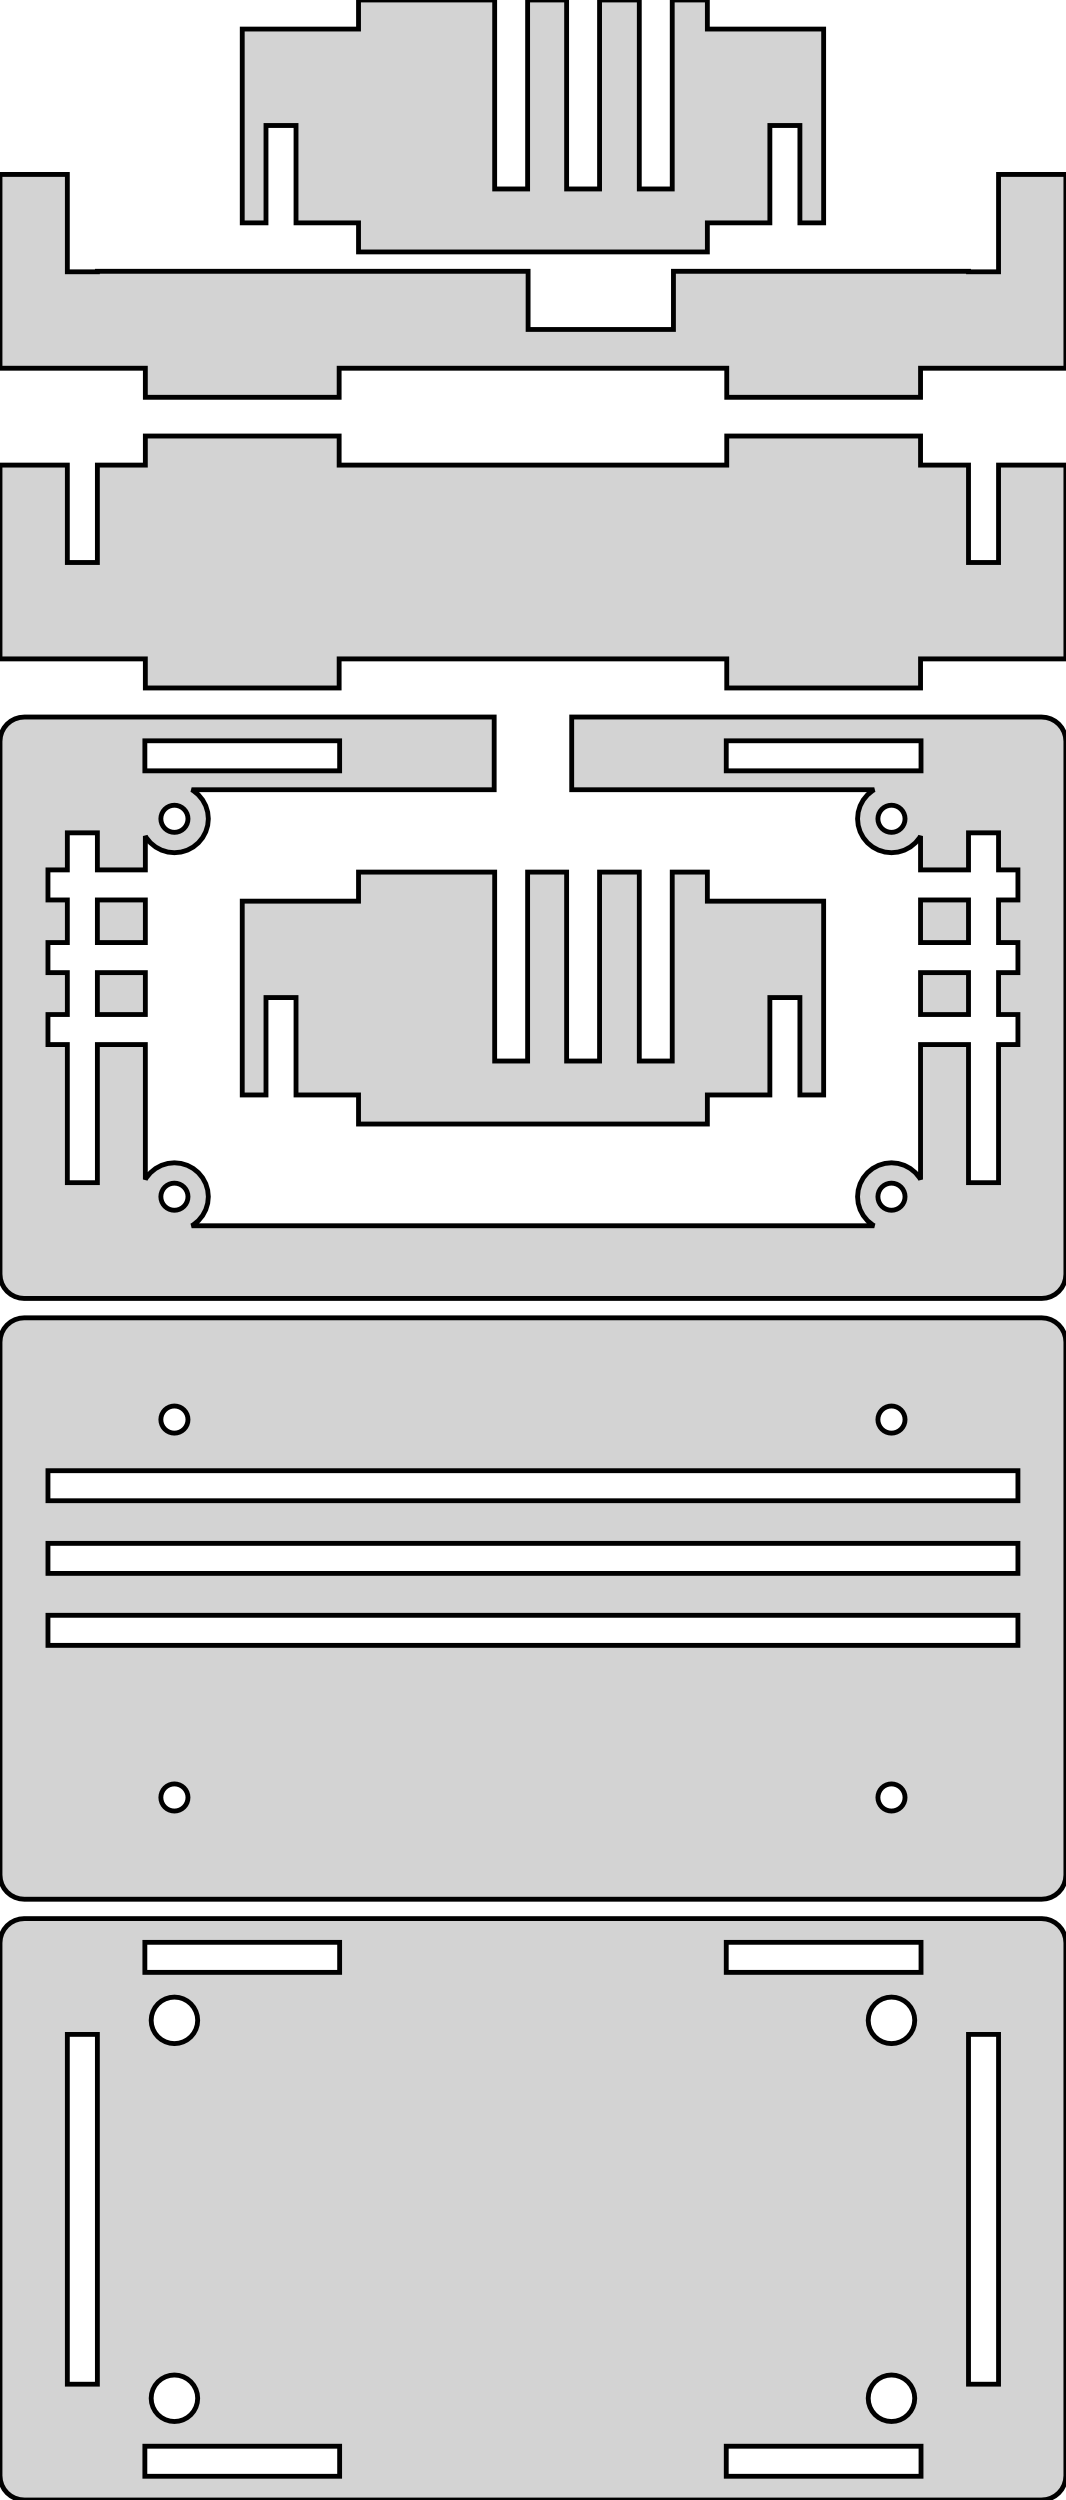
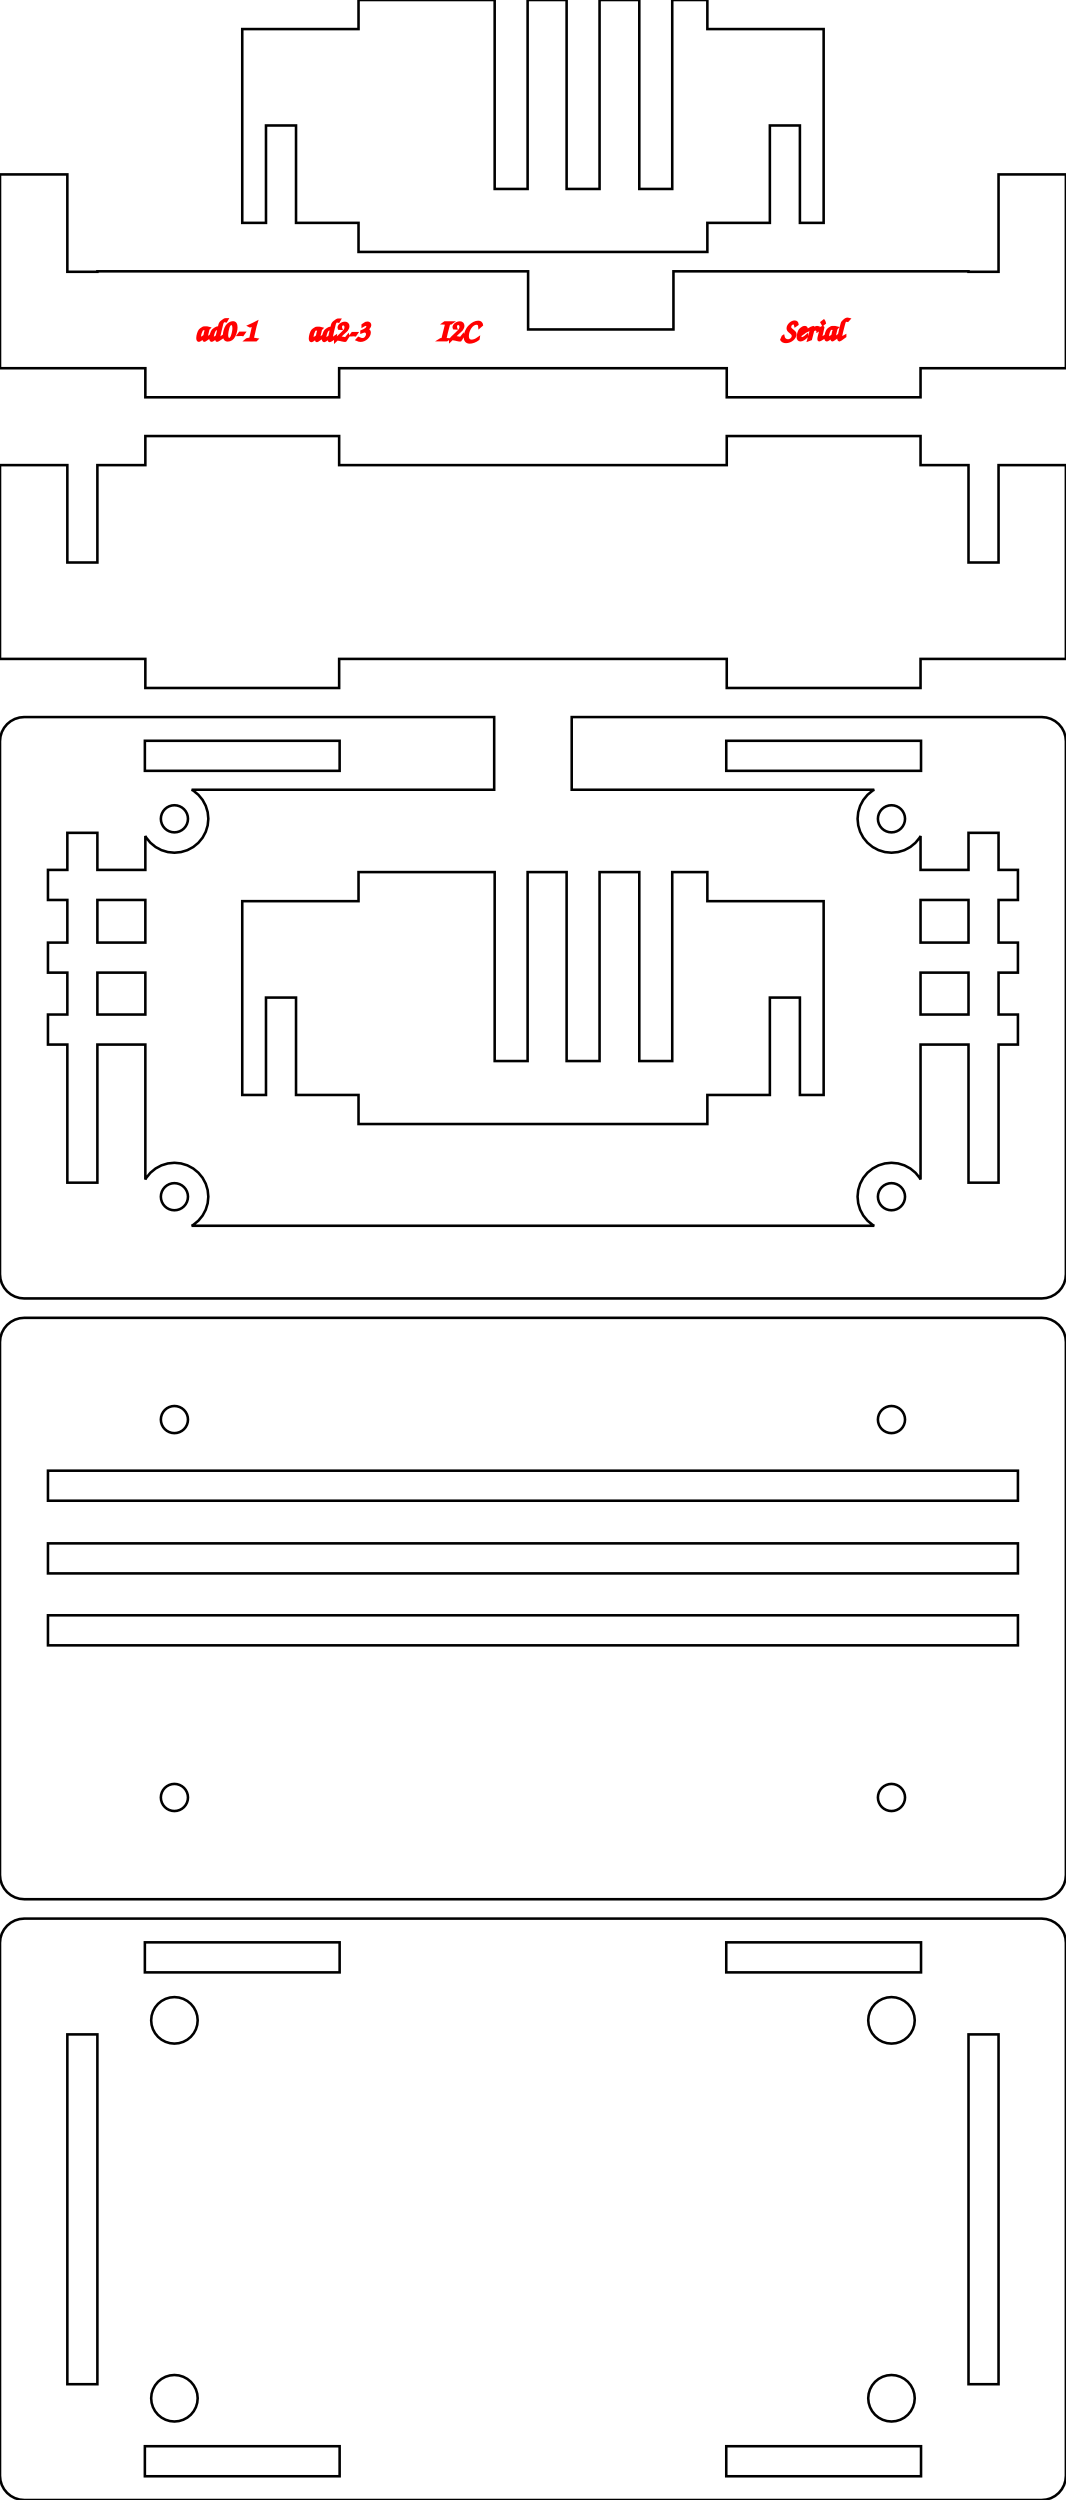
- <svg xmlns="http://www.w3.org/2000/svg" width="110mm" height="258mm" viewBox="-55 -278 110 258" version="1.1">
-   <path d=" M 18,-255 L 24.45,-255 L 24.45,-265.05 L 27.55,-265.05 L 27.55,-255 L 30,-255  L 30,-275 L 18,-275 L 18,-278 L 14.375,-278 L 14.375,-258.5 L 10.975,-258.5  L 10.975,-278 L 6.875,-278 L 6.875,-258.5 L 3.475,-258.5 L 3.475,-278 L -0.55,-278  L -0.55,-258.5 L -3.95,-258.5 L -3.95,-278 L -18,-278 L -18,-275 L -30,-275  L -30,-255 L -27.55,-255 L -27.55,-265.05 L -24.45,-265.05 L -24.45,-255 L -18,-255  L -18,-252 L 18,-252 z M -20,-240 L 20,-240 L 20,-237 L 40,-237 L 40,-240 L 55,-240  L 55,-260 L 48.05,-260 L 48.05,-249.95 L 44.95,-249.95 L 44.95,-250 L 14.5,-250  L 14.5,-244 L -0.5,-244 L -0.5,-250 L -44.95,-250 L -44.95,-249.95 L -48.05,-249.95  L -48.05,-260 L -55,-260 L -55,-240 L -40,-240 L -40,-237 L -20,-237  z M -20,-210 L 20,-210 L 20,-207 L 40,-207 L 40,-210 L 55,-210  L 55,-230 L 48.05,-230 L 48.05,-219.95 L 44.95,-219.95 L 44.95,-230 L 40,-230  L 40,-233 L 20,-233 L 20,-230 L -20,-230 L -20,-233 L -40,-233  L -40,-230 L -44.95,-230 L -44.95,-219.95 L -48.05,-219.95 L -48.05,-230 L -55,-230  L -55,-210 L -40,-210 L -40,-207 L -20,-207 z M 52.988,-144.048 L 53.457,-144.19 L 53.889,-144.421 L 54.268,-144.732 L 54.579,-145.111 L 54.81,-145.543  L 54.952,-146.012 L 55,-146.5 L 55,-201.5 L 54.952,-201.988 L 54.81,-202.457 L 54.579,-202.889  L 54.268,-203.268 L 53.889,-203.579 L 53.457,-203.81 L 52.988,-203.952 L 52.5,-204 L 4,-204  L 4,-196.5 L 35.224,-196.5 L 35.056,-196.41 L 34.525,-195.975 L 34.09,-195.444 L 33.766,-194.839  L 33.567,-194.183 L 33.5,-193.5 L 33.567,-192.817 L 33.766,-192.161 L 34.09,-191.555 L 34.525,-191.025  L 35.056,-190.59 L 35.661,-190.266 L 36.317,-190.067 L 37,-190 L 37.683,-190.067 L 38.339,-190.266  L 38.944,-190.59 L 39.475,-191.025 L 39.91,-191.555 L 40,-191.724 L 40,-188.225 L 44.95,-188.225  L 44.95,-192.05 L 48.05,-192.05 L 48.05,-188.225 L 50.05,-188.225 L 50.05,-185.125 L 48.05,-185.125  L 48.05,-180.725 L 50.05,-180.725 L 50.05,-177.625 L 48.05,-177.625 L 48.05,-173.3 L 50.05,-173.3  L 50.05,-170.2 L 48.05,-170.2 L 48.05,-155.95 L 44.95,-155.95 L 44.95,-170.2 L 40,-170.2  L 40,-156.276 L 39.91,-156.445 L 39.475,-156.975 L 38.944,-157.41 L 38.339,-157.734 L 37.683,-157.933  L 37,-158 L 36.317,-157.933 L 35.661,-157.734 L 35.056,-157.41 L 34.525,-156.975 L 34.09,-156.445  L 33.766,-155.839 L 33.567,-155.183 L 33.5,-154.5 L 33.567,-153.817 L 33.766,-153.161 L 34.09,-152.556  L 34.525,-152.025 L 35.056,-151.59 L 35.224,-151.5 L -35.224,-151.5 L -35.056,-151.59 L -34.525,-152.025  L -34.09,-152.556 L -33.766,-153.161 L -33.567,-153.817 L -33.5,-154.5 L -33.567,-155.183 L -33.766,-155.839  L -34.09,-156.445 L -34.525,-156.975 L -35.056,-157.41 L -35.661,-157.734 L -36.317,-157.933 L -37,-158  L -37.683,-157.933 L -38.339,-157.734 L -38.944,-157.41 L -39.475,-156.975 L -39.91,-156.445 L -40,-156.276  L -40,-170.2 L -44.95,-170.2 L -44.95,-155.95 L -48.05,-155.95 L -48.05,-170.2 L -50.05,-170.2  L -50.05,-173.3 L -48.05,-173.3 L -48.05,-177.625 L -50.05,-177.625 L -50.05,-180.725 L -48.05,-180.725  L -48.05,-185.125 L -50.05,-185.125 L -50.05,-188.225 L -48.05,-188.225 L -48.05,-192.05 L -44.95,-192.05  L -44.95,-188.225 L -40,-188.225 L -40,-191.724 L -39.91,-191.555 L -39.475,-191.025 L -38.944,-190.59  L -38.339,-190.266 L -37.683,-190.067 L -37,-190 L -36.317,-190.067 L -35.661,-190.266 L -35.056,-190.59  L -34.525,-191.025 L -34.09,-191.555 L -33.766,-192.161 L -33.567,-192.817 L -33.5,-193.5 L -33.567,-194.183  L -33.766,-194.839 L -34.09,-195.444 L -34.525,-195.975 L -35.056,-196.41 L -35.224,-196.5 L -4,-196.5  L -4,-204 L -52.5,-204 L -52.988,-203.952 L -53.457,-203.81 L -53.889,-203.579 L -54.268,-203.268  L -54.579,-202.889 L -54.81,-202.457 L -54.952,-201.988 L -55,-201.5 L -55,-146.5 L -54.952,-146.012  L -54.81,-145.543 L -54.579,-145.111 L -54.268,-144.732 L -53.889,-144.421 L -53.457,-144.19 L -52.988,-144.048  L -52.5,-144 L 52.5,-144 z M 19.95,-198.45 L 19.95,-201.55 L 40.05,-201.55 L 40.05,-198.45 z M -40.05,-198.45 L -40.05,-201.55 L -19.95,-201.55 L -19.95,-198.45 z M 36.727,-192.127 L 36.464,-192.207 L 36.222,-192.336 L 36.01,-192.51 L 35.836,-192.722 L 35.707,-192.964  L 35.627,-193.227 L 35.6,-193.5 L 35.627,-193.773 L 35.707,-194.036 L 35.836,-194.278 L 36.01,-194.49  L 36.222,-194.664 L 36.464,-194.793 L 36.727,-194.873 L 37,-194.9 L 37.273,-194.873 L 37.536,-194.793  L 37.778,-194.664 L 37.99,-194.49 L 38.164,-194.278 L 38.293,-194.036 L 38.373,-193.773 L 38.4,-193.5  L 38.373,-193.227 L 38.293,-192.964 L 38.164,-192.722 L 37.99,-192.51 L 37.778,-192.336 L 37.536,-192.207  L 37.273,-192.127 L 37,-192.1 z M -37.273,-192.127 L -37.536,-192.207 L -37.778,-192.336 L -37.99,-192.51 L -38.164,-192.722 L -38.293,-192.964  L -38.373,-193.227 L -38.4,-193.5 L -38.373,-193.773 L -38.293,-194.036 L -38.164,-194.278 L -37.99,-194.49  L -37.778,-194.664 L -37.536,-194.793 L -37.273,-194.873 L -37,-194.9 L -36.727,-194.873 L -36.464,-194.793  L -36.222,-194.664 L -36.01,-194.49 L -35.836,-194.278 L -35.707,-194.036 L -35.627,-193.773 L -35.6,-193.5  L -35.627,-193.227 L -35.707,-192.964 L -35.836,-192.722 L -36.01,-192.51 L -36.222,-192.336 L -36.464,-192.207  L -36.727,-192.127 L -37,-192.1 z M -37.273,-153.127 L -37.536,-153.207 L -37.778,-153.336 L -37.99,-153.51 L -38.164,-153.722 L -38.293,-153.964  L -38.373,-154.227 L -38.4,-154.5 L -38.373,-154.773 L -38.293,-155.036 L -38.164,-155.278 L -37.99,-155.49  L -37.778,-155.664 L -37.536,-155.793 L -37.273,-155.873 L -37,-155.9 L -36.727,-155.873 L -36.464,-155.793  L -36.222,-155.664 L -36.01,-155.49 L -35.836,-155.278 L -35.707,-155.036 L -35.627,-154.773 L -35.6,-154.5  L -35.627,-154.227 L -35.707,-153.964 L -35.836,-153.722 L -36.01,-153.51 L -36.222,-153.336 L -36.464,-153.207  L -36.727,-153.127 L -37,-153.1 z M 36.727,-153.127 L 36.464,-153.207 L 36.222,-153.336 L 36.01,-153.51 L 35.836,-153.722 L 35.707,-153.964  L 35.627,-154.227 L 35.6,-154.5 L 35.627,-154.773 L 35.707,-155.036 L 35.836,-155.278 L 36.01,-155.49  L 36.222,-155.664 L 36.464,-155.793 L 36.727,-155.873 L 37,-155.9 L 37.273,-155.873 L 37.536,-155.793  L 37.778,-155.664 L 37.99,-155.49 L 38.164,-155.278 L 38.293,-155.036 L 38.373,-154.773 L 38.4,-154.5  L 38.373,-154.227 L 38.293,-153.964 L 38.164,-153.722 L 37.99,-153.51 L 37.778,-153.336 L 37.536,-153.207  L 37.273,-153.127 L 37,-153.1 z M 18,-165 L 24.45,-165 L 24.45,-175.05 L 27.55,-175.05 L 27.55,-165 L 30,-165  L 30,-185 L 18,-185 L 18,-188 L 14.375,-188 L 14.375,-168.5 L 10.975,-168.5  L 10.975,-188 L 6.875,-188 L 6.875,-168.5 L 3.475,-168.5 L 3.475,-188 L -0.55,-188  L -0.55,-168.5 L -3.95,-168.5 L -3.95,-188 L -18,-188 L -18,-185 L -30,-185  L -30,-165 L -27.55,-165 L -27.55,-175.05 L -24.45,-175.05 L -24.45,-165 L -18,-165  L -18,-162 L 18,-162 z M 44.95,-185.125 L 40,-185.125 L 40,-180.725 L 44.95,-180.725 z M -40,-185.125 L -44.95,-185.125 L -44.95,-180.725 L -40,-180.725 z M 44.95,-177.625 L 40,-177.625 L 40,-173.3 L 44.95,-173.3 z M -40,-177.625 L -44.95,-177.625 L -44.95,-173.3 L -40,-173.3 z M 52.988,-82.048 L 53.457,-82.19 L 53.889,-82.421 L 54.268,-82.732 L 54.579,-83.111 L 54.81,-83.543  L 54.952,-84.012 L 55,-84.5 L 55,-139.5 L 54.952,-139.988 L 54.81,-140.457 L 54.579,-140.889  L 54.268,-141.268 L 53.889,-141.579 L 53.457,-141.81 L 52.988,-141.952 L 52.5,-142 L -52.5,-142  L -52.988,-141.952 L -53.457,-141.81 L -53.889,-141.579 L -54.268,-141.268 L -54.579,-140.889 L -54.81,-140.457  L -54.952,-139.988 L -55,-139.5 L -55,-84.5 L -54.952,-84.012 L -54.81,-83.543 L -54.579,-83.111  L -54.268,-82.732 L -53.889,-82.421 L -53.457,-82.19 L -52.988,-82.048 L -52.5,-82 L 52.5,-82  z M 36.727,-130.127 L 36.464,-130.207 L 36.222,-130.336 L 36.01,-130.51 L 35.836,-130.722 L 35.707,-130.964  L 35.627,-131.227 L 35.6,-131.5 L 35.627,-131.773 L 35.707,-132.036 L 35.836,-132.278 L 36.01,-132.49  L 36.222,-132.664 L 36.464,-132.793 L 36.727,-132.873 L 37,-132.9 L 37.273,-132.873 L 37.536,-132.793  L 37.778,-132.664 L 37.99,-132.49 L 38.164,-132.278 L 38.293,-132.036 L 38.373,-131.773 L 38.4,-131.5  L 38.373,-131.227 L 38.293,-130.964 L 38.164,-130.722 L 37.99,-130.51 L 37.778,-130.336 L 37.536,-130.207  L 37.273,-130.127 L 37,-130.1 z M -37.273,-130.127 L -37.536,-130.207 L -37.778,-130.336 L -37.99,-130.51 L -38.164,-130.722 L -38.293,-130.964  L -38.373,-131.227 L -38.4,-131.5 L -38.373,-131.773 L -38.293,-132.036 L -38.164,-132.278 L -37.99,-132.49  L -37.778,-132.664 L -37.536,-132.793 L -37.273,-132.873 L -37,-132.9 L -36.727,-132.873 L -36.464,-132.793  L -36.222,-132.664 L -36.01,-132.49 L -35.836,-132.278 L -35.707,-132.036 L -35.627,-131.773 L -35.6,-131.5  L -35.627,-131.227 L -35.707,-130.964 L -35.836,-130.722 L -36.01,-130.51 L -36.222,-130.336 L -36.464,-130.207  L -36.727,-130.127 L -37,-130.1 z M -50.05,-123.125 L -50.05,-126.225 L 50.05,-126.225 L 50.05,-123.125 z M -50.05,-115.625 L -50.05,-118.725 L 50.05,-118.725 L 50.05,-115.625 z M -50.05,-108.2 L -50.05,-111.3 L 50.05,-111.3 L 50.05,-108.2 z M -37.273,-91.127 L -37.536,-91.207 L -37.778,-91.336 L -37.99,-91.51 L -38.164,-91.722 L -38.293,-91.964  L -38.373,-92.227 L -38.4,-92.5 L -38.373,-92.773 L -38.293,-93.036 L -38.164,-93.278 L -37.99,-93.49  L -37.778,-93.664 L -37.536,-93.793 L -37.273,-93.873 L -37,-93.9 L -36.727,-93.873 L -36.464,-93.793  L -36.222,-93.664 L -36.01,-93.49 L -35.836,-93.278 L -35.707,-93.036 L -35.627,-92.773 L -35.6,-92.5  L -35.627,-92.227 L -35.707,-91.964 L -35.836,-91.722 L -36.01,-91.51 L -36.222,-91.336 L -36.464,-91.207  L -36.727,-91.127 L -37,-91.1 z M 36.727,-91.127 L 36.464,-91.207 L 36.222,-91.336 L 36.01,-91.51 L 35.836,-91.722 L 35.707,-91.964  L 35.627,-92.227 L 35.6,-92.5 L 35.627,-92.773 L 35.707,-93.036 L 35.836,-93.278 L 36.01,-93.49  L 36.222,-93.664 L 36.464,-93.793 L 36.727,-93.873 L 37,-93.9 L 37.273,-93.873 L 37.536,-93.793  L 37.778,-93.664 L 37.99,-93.49 L 38.164,-93.278 L 38.293,-93.036 L 38.373,-92.773 L 38.4,-92.5  L 38.373,-92.227 L 38.293,-91.964 L 38.164,-91.722 L 37.99,-91.51 L 37.778,-91.336 L 37.536,-91.207  L 37.273,-91.127 L 37,-91.1 z M 52.988,-20.048 L 53.457,-20.19 L 53.889,-20.421 L 54.268,-20.732 L 54.579,-21.111 L 54.81,-21.543  L 54.952,-22.012 L 55,-22.5 L 55,-77.5 L 54.952,-77.988 L 54.81,-78.457 L 54.579,-78.889  L 54.268,-79.268 L 53.889,-79.579 L 53.457,-79.81 L 52.988,-79.952 L 52.5,-80 L -52.5,-80  L -52.988,-79.952 L -53.457,-79.81 L -53.889,-79.579 L -54.268,-79.268 L -54.579,-78.889 L -54.81,-78.457  L -54.952,-77.988 L -55,-77.5 L -55,-22.5 L -54.952,-22.012 L -54.81,-21.543 L -54.579,-21.111  L -54.268,-20.732 L -53.889,-20.421 L -53.457,-20.19 L -52.988,-20.048 L -52.5,-20 L 52.5,-20  z M -40.05,-74.45 L -40.05,-77.55 L -19.95,-77.55 L -19.95,-74.45 z M 19.95,-74.45 L 19.95,-77.55 L 40.05,-77.55 L 40.05,-74.45 z M 36.532,-67.146 L 36.082,-67.283 L 35.667,-67.504 L 35.303,-67.803 L 35.005,-68.167 L 34.783,-68.582  L 34.646,-69.032 L 34.6,-69.5 L 34.646,-69.968 L 34.783,-70.418 L 35.005,-70.833 L 35.303,-71.197  L 35.667,-71.496 L 36.082,-71.717 L 36.532,-71.854 L 37,-71.9 L 37.468,-71.854 L 37.918,-71.717  L 38.333,-71.496 L 38.697,-71.197 L 38.995,-70.833 L 39.217,-70.418 L 39.354,-69.968 L 39.4,-69.5  L 39.354,-69.032 L 39.217,-68.582 L 38.995,-68.167 L 38.697,-67.803 L 38.333,-67.504 L 37.918,-67.283  L 37.468,-67.146 L 37,-67.1 z M -37.468,-67.146 L -37.918,-67.283 L -38.333,-67.504 L -38.697,-67.803 L -38.995,-68.167 L -39.217,-68.582  L -39.354,-69.032 L -39.4,-69.5 L -39.354,-69.968 L -39.217,-70.418 L -38.995,-70.833 L -38.697,-71.197  L -38.333,-71.496 L -37.918,-71.717 L -37.468,-71.854 L -37,-71.9 L -36.532,-71.854 L -36.082,-71.717  L -35.667,-71.496 L -35.303,-71.197 L -35.005,-70.833 L -34.783,-70.418 L -34.646,-69.968 L -34.6,-69.5  L -34.646,-69.032 L -34.783,-68.582 L -35.005,-68.167 L -35.303,-67.803 L -35.667,-67.504 L -36.082,-67.283  L -36.532,-67.146 L -37,-67.1 z M 44.95,-31.95 L 44.95,-68.05 L 48.05,-68.05 L 48.05,-31.95 z M -48.05,-31.95 L -48.05,-68.05 L -44.95,-68.05 L -44.95,-31.95 z M 36.532,-28.146 L 36.082,-28.283 L 35.667,-28.505 L 35.303,-28.803 L 35.005,-29.167 L 34.783,-29.582  L 34.646,-30.032 L 34.6,-30.5 L 34.646,-30.968 L 34.783,-31.418 L 35.005,-31.833 L 35.303,-32.197  L 35.667,-32.495 L 36.082,-32.717 L 36.532,-32.854 L 37,-32.9 L 37.468,-32.854 L 37.918,-32.717  L 38.333,-32.495 L 38.697,-32.197 L 38.995,-31.833 L 39.217,-31.418 L 39.354,-30.968 L 39.4,-30.5  L 39.354,-30.032 L 39.217,-29.582 L 38.995,-29.167 L 38.697,-28.803 L 38.333,-28.505 L 37.918,-28.283  L 37.468,-28.146 L 37,-28.1 z M -37.468,-28.146 L -37.918,-28.283 L -38.333,-28.505 L -38.697,-28.803 L -38.995,-29.167 L -39.217,-29.582  L -39.354,-30.032 L -39.4,-30.5 L -39.354,-30.968 L -39.217,-31.418 L -38.995,-31.833 L -38.697,-32.197  L -38.333,-32.495 L -37.918,-32.717 L -37.468,-32.854 L -37,-32.9 L -36.532,-32.854 L -36.082,-32.717  L -35.667,-32.495 L -35.303,-32.197 L -35.005,-31.833 L -34.783,-31.418 L -34.646,-30.968 L -34.6,-30.5  L -34.646,-30.032 L -34.783,-29.582 L -35.005,-29.167 L -35.303,-28.803 L -35.667,-28.505 L -36.082,-28.283  L -36.532,-28.146 L -37,-28.1 z M -40.05,-22.45 L -40.05,-25.55 L -19.95,-25.55 L -19.95,-22.45 z M 19.95,-22.45 L 19.95,-25.55 L 40.05,-25.55 L 40.05,-22.45 z " stroke="black" fill="lightgray" stroke-width="0.5" />
+ <svg xmlns="http://www.w3.org/2000/svg" width="110mm" height="258mm" viewBox="-55 -278 110 258" version="1.1" id="svg1">
+   <defs id="defs1" />
+   <path style="fill:none;stroke:#000000;stroke-opacity:1;stroke-width:0.265;stroke-dasharray:none" d="m -40.05,-22.45 v -3.1 h 20.1 v 3.1 z" id="path62" />
+   <path style="fill:none;stroke:#000000;stroke-opacity:1;stroke-width:0.265;stroke-dasharray:none" d="m 19.95,-22.45 v -3.1 h 20.1 v 3.1 z" id="path61" />
+   <path style="fill:none;stroke:#000000;stroke-opacity:1;stroke-width:0.265;stroke-dasharray:none" d="m -37.468,-28.146 -0.45,-0.137 -0.415,-0.222 -0.364,-0.298 -0.298,-0.364 -0.222,-0.415 -0.137,-0.45 -0.046,-0.468 0.046,-0.468 0.137,-0.45 0.222,-0.415 0.298,-0.364 0.364,-0.298 0.415,-0.222 0.45,-0.137 L -37,-32.9 l 0.468,0.046 0.45,0.137 0.415,0.222 0.364,0.298 0.298,0.364 0.222,0.415 0.137,0.45 0.046,0.468 -0.046,0.468 -0.137,0.45 -0.222,0.415 -0.298,0.364 -0.364,0.298 -0.415,0.222 -0.45,0.137 L -37,-28.1 Z" id="path60" />
+   <path style="fill:none;stroke:#000000;stroke-opacity:1;stroke-width:0.265;stroke-dasharray:none" d="m 36.532,-28.146 -0.45,-0.137 -0.415,-0.222 -0.364,-0.298 -0.298,-0.364 -0.222,-0.415 -0.137,-0.45 L 34.6,-30.5 l 0.046,-0.468 0.137,-0.45 0.222,-0.415 0.298,-0.364 0.364,-0.298 0.415,-0.222 0.45,-0.137 L 37,-32.9 l 0.468,0.046 0.45,0.137 0.415,0.222 0.364,0.298 0.298,0.364 0.222,0.415 0.137,0.45 0.046,0.468 -0.046,0.468 -0.137,0.45 -0.222,0.415 -0.298,0.364 -0.364,0.298 -0.415,0.222 -0.45,0.137 L 37,-28.1 Z" id="path59" />
+   <path style="fill:none;stroke:#000000;stroke-opacity:1;stroke-width:0.265;stroke-dasharray:none" d="m -48.05,-31.95 v -36.1 h 3.1 v 36.1 z" id="path58" />
+   <path style="fill:none;stroke:#000000;stroke-opacity:1;stroke-width:0.265;stroke-dasharray:none" d="m 44.95,-31.95 v -36.1 h 3.1 v 36.1 z" id="path57" />
+   <path style="fill:none;stroke:#000000;stroke-opacity:1;stroke-width:0.265;stroke-dasharray:none" d="m -37.468,-67.146 -0.45,-0.137 -0.415,-0.222 -0.364,-0.298 -0.298,-0.364 -0.222,-0.415 -0.137,-0.45 -0.046,-0.468 0.046,-0.468 0.137,-0.45 0.222,-0.415 0.298,-0.364 0.364,-0.298 0.415,-0.222 0.45,-0.137 L -37,-71.9 l 0.468,0.046 0.45,0.137 0.415,0.222 0.364,0.298 0.298,0.364 0.222,0.415 0.137,0.45 0.046,0.468 -0.046,0.468 -0.137,0.45 -0.222,0.415 -0.298,0.364 -0.364,0.298 -0.415,0.222 -0.45,0.137 L -37,-67.1 Z" id="path56" />
+   <path style="fill:none;stroke:#000000;stroke-opacity:1;stroke-width:0.265;stroke-dasharray:none" d="m 36.532,-67.146 -0.45,-0.137 -0.415,-0.222 -0.364,-0.298 -0.298,-0.364 -0.222,-0.415 -0.137,-0.45 L 34.6,-69.5 l 0.046,-0.468 0.137,-0.45 0.222,-0.415 0.298,-0.364 0.364,-0.298 0.415,-0.222 0.45,-0.137 L 37,-71.9 l 0.468,0.046 0.45,0.137 0.415,0.222 0.364,0.298 0.298,0.364 0.222,0.415 0.137,0.45 0.046,0.468 -0.046,0.468 -0.137,0.45 -0.222,0.415 -0.298,0.364 -0.364,0.298 -0.415,0.222 -0.45,0.137 L 37,-67.1 Z" id="path55" />
+   <path style="fill:none;stroke:#000000;stroke-opacity:1;stroke-width:0.265;stroke-dasharray:none" d="m 19.95,-74.45 v -3.1 h 20.1 v 3.1 z" id="path54" />
+   <path style="fill:none;stroke:#000000;stroke-opacity:1;stroke-width:0.265;stroke-dasharray:none" d="m -40.05,-74.45 v -3.1 h 20.1 v 3.1 z" id="path53" />
+   <path style="fill:none;stroke:#000000;stroke-opacity:1;stroke-width:0.265;stroke-dasharray:none" d="m 52.988,-20.048 0.469,-0.142 0.432,-0.231 0.379,-0.311 0.311,-0.379 0.231,-0.432 0.142,-0.469 L 55,-22.5 v -55 l -0.048,-0.488 -0.142,-0.469 -0.231,-0.432 -0.311,-0.379 -0.379,-0.311 -0.432,-0.231 -0.469,-0.142 L 52.5,-80 h -105 l -0.488,0.048 -0.469,0.142 -0.432,0.231 -0.379,0.311 -0.311,0.379 -0.231,0.432 -0.142,0.469 L -55,-77.5 v 55 l 0.048,0.488 0.142,0.469 0.231,0.432 0.311,0.379 0.379,0.311 0.432,0.231 0.469,0.142 L -52.5,-20 h 105 z" id="path52" />
+   <path style="fill:none;stroke:#000000;stroke-opacity:1;stroke-width:0.265;stroke-dasharray:none" d="m 36.727,-91.127 -0.263,-0.08 -0.242,-0.129 -0.212,-0.174 -0.174,-0.212 -0.129,-0.242 -0.08,-0.263 L 35.6,-92.5 l 0.027,-0.273 0.08,-0.263 0.129,-0.242 0.174,-0.212 0.212,-0.174 0.242,-0.129 0.263,-0.08 L 37,-93.9 l 0.273,0.027 0.263,0.08 0.242,0.129 0.212,0.174 0.174,0.212 0.129,0.242 0.08,0.263 0.027,0.273 -0.027,0.273 -0.08,0.263 -0.129,0.242 -0.174,0.212 -0.212,0.174 -0.242,0.129 -0.263,0.08 L 37,-91.1 Z" id="path51" />
+   <path style="fill:none;stroke:#000000;stroke-opacity:1;stroke-width:0.265;stroke-dasharray:none" d="m -37.273,-91.127 -0.263,-0.08 -0.242,-0.129 -0.212,-0.174 -0.174,-0.212 -0.129,-0.242 -0.08,-0.263 -0.027,-0.273 0.027,-0.273 0.08,-0.263 0.129,-0.242 0.174,-0.212 0.212,-0.174 0.242,-0.129 0.263,-0.08 L -37,-93.9 l 0.273,0.027 0.263,0.08 0.242,0.129 0.212,0.174 0.174,0.212 0.129,0.242 0.08,0.263 0.027,0.273 -0.027,0.273 -0.08,0.263 -0.129,0.242 -0.174,0.212 -0.212,0.174 -0.242,0.129 -0.263,0.08 L -37,-91.1 Z" id="path50" />
+   <path style="fill:none;stroke:#000000;stroke-opacity:1;stroke-width:0.265;stroke-dasharray:none" d="m -50.05,-108.2 v -3.1 h 100.1 v 3.1 z" id="path49" />
+   <path style="fill:none;stroke:#000000;stroke-opacity:1;stroke-width:0.265;stroke-dasharray:none" d="m -50.05,-115.625 v -3.1 h 100.1 v 3.1 z" id="path48" />
+   <path style="fill:none;stroke:#000000;stroke-opacity:1;stroke-width:0.265;stroke-dasharray:none" d="m -50.05,-123.125 v -3.1 h 100.1 v 3.1 z" id="path47" />
+   <path style="fill:none;stroke:#000000;stroke-opacity:1;stroke-width:0.265;stroke-dasharray:none" d="m -37.273,-130.127 -0.263,-0.08 -0.242,-0.129 -0.212,-0.174 -0.174,-0.212 -0.129,-0.242 -0.08,-0.263 -0.027,-0.273 0.027,-0.273 0.08,-0.263 0.129,-0.242 0.174,-0.212 0.212,-0.174 0.242,-0.129 0.263,-0.08 0.273,-0.027 0.273,0.027 0.263,0.08 0.242,0.129 0.212,0.174 0.174,0.212 0.129,0.242 0.08,0.263 0.027,0.273 -0.027,0.273 -0.08,0.263 -0.129,0.242 -0.174,0.212 -0.212,0.174 -0.242,0.129 -0.263,0.08 L -37,-130.1 Z" id="path46" />
+   <path style="fill:none;stroke:#000000;stroke-opacity:1;stroke-width:0.265;stroke-dasharray:none" d="m 36.727,-130.127 -0.263,-0.08 -0.242,-0.129 -0.212,-0.174 -0.174,-0.212 -0.129,-0.242 -0.08,-0.263 -0.027,-0.273 0.027,-0.273 0.08,-0.263 0.129,-0.242 0.174,-0.212 0.212,-0.174 0.242,-0.129 0.263,-0.08 0.273,-0.027 0.273,0.027 0.263,0.08 0.242,0.129 0.212,0.174 0.174,0.212 0.129,0.242 0.08,0.263 0.027,0.273 -0.027,0.273 -0.08,0.263 -0.129,0.242 -0.174,0.212 -0.212,0.174 -0.242,0.129 -0.263,0.08 L 37,-130.1 Z" id="path45" />
+   <path style="fill:none;stroke:#000000;stroke-opacity:1;stroke-width:0.265;stroke-dasharray:none" d="m 52.988,-82.048 0.469,-0.142 0.432,-0.231 0.379,-0.311 0.311,-0.379 0.231,-0.432 0.142,-0.469 L 55,-84.5 v -55 l -0.048,-0.488 -0.142,-0.469 -0.231,-0.432 -0.311,-0.379 -0.379,-0.311 -0.432,-0.231 -0.469,-0.142 L 52.5,-142 h -105 l -0.488,0.048 -0.469,0.142 -0.432,0.231 -0.379,0.311 -0.311,0.379 -0.231,0.432 -0.142,0.469 -0.048,0.488 v 55 l 0.048,0.488 0.142,0.469 0.231,0.432 0.311,0.379 0.379,0.311 0.432,0.231 0.469,0.142 L -52.5,-82 h 105 z" id="path44" />
+   <path style="fill:none;stroke:#000000;stroke-opacity:1;stroke-width:0.265;stroke-dasharray:none" d="M 44.95,-177.625 H 40 v 4.325 h 4.95 z" id="path43" />
+   <path style="fill:none;stroke:#000000;stroke-opacity:1;stroke-width:0.265;stroke-dasharray:none" d="m -40,-177.625 h -4.95 v 4.325 H -40 Z" id="path42" />
+   <path style="fill:none;stroke:#000000;stroke-opacity:1;stroke-width:0.265;stroke-dasharray:none" d="M 44.95,-185.125 H 40 v 4.4 h 4.95 z" id="path41" />
+   <path style="fill:none;stroke:#000000;stroke-opacity:1;stroke-width:0.265;stroke-dasharray:none" d="m -40,-185.125 h -4.95 v 4.4 H -40 Z" id="path40" />
+   <path style="fill:none;stroke:#000000;stroke-opacity:1;stroke-width:0.265;stroke-dasharray:none" d="m 18,-165 h 6.45 v -10.05 h 3.1 V -165 H 30 v -20 H 18 v -3 h -3.625 v 19.5 h -3.4 V -188 h -4.1 v 19.5 H 3.475 V -188 h -4.025 v 19.5 H -3.95 V -188 H -18 v 3 h -12 v 20 h 2.45 v -10.05 h 3.1 V -165 H -18 v 3 h 36 z" id="path39" />
+   <path style="fill:none;stroke:#000000;stroke-opacity:1;stroke-width:0.265;stroke-dasharray:none" d="m 36.727,-153.127 -0.263,-0.08 -0.242,-0.129 -0.212,-0.174 -0.174,-0.212 -0.129,-0.242 -0.08,-0.263 -0.027,-0.273 0.027,-0.273 0.08,-0.263 0.129,-0.242 0.174,-0.212 0.212,-0.174 0.242,-0.129 0.263,-0.08 0.273,-0.027 0.273,0.027 0.263,0.08 0.242,0.129 0.212,0.174 0.174,0.212 0.129,0.242 0.08,0.263 0.027,0.273 -0.027,0.273 -0.08,0.263 -0.129,0.242 -0.174,0.212 -0.212,0.174 -0.242,0.129 -0.263,0.08 L 37,-153.1 Z" id="path38" />
+   <path style="fill:none;stroke:#000000;stroke-opacity:1;stroke-width:0.265;stroke-dasharray:none" d="m -37.273,-153.127 -0.263,-0.08 -0.242,-0.129 -0.212,-0.174 -0.174,-0.212 -0.129,-0.242 -0.08,-0.263 -0.027,-0.273 0.027,-0.273 0.08,-0.263 0.129,-0.242 0.174,-0.212 0.212,-0.174 0.242,-0.129 0.263,-0.08 0.273,-0.027 0.273,0.027 0.263,0.08 0.242,0.129 0.212,0.174 0.174,0.212 0.129,0.242 0.08,0.263 0.027,0.273 -0.027,0.273 -0.08,0.263 -0.129,0.242 -0.174,0.212 -0.212,0.174 -0.242,0.129 -0.263,0.08 L -37,-153.1 Z" id="path37" />
+   <path style="fill:none;stroke:#000000;stroke-opacity:1;stroke-width:0.265;stroke-dasharray:none" d="m 36.727,-192.127 -0.263,-0.08 -0.242,-0.129 -0.212,-0.174 -0.174,-0.212 -0.129,-0.242 -0.08,-0.263 -0.027,-0.273 0.027,-0.273 0.08,-0.263 0.129,-0.242 0.174,-0.212 0.212,-0.174 0.242,-0.129 0.263,-0.08 0.273,-0.027 0.273,0.027 0.263,0.08 0.242,0.129 0.212,0.174 0.174,0.212 0.129,0.242 0.08,0.263 0.027,0.273 -0.027,0.273 -0.08,0.263 -0.129,0.242 -0.174,0.212 -0.212,0.174 -0.242,0.129 -0.263,0.08 L 37,-192.1 Z" id="path36" />
+   <path style="fill:none;stroke:#000000;stroke-opacity:1;stroke-width:0.265;stroke-dasharray:none" d="m -37.273,-192.127 -0.263,-0.08 -0.242,-0.129 -0.212,-0.174 -0.174,-0.212 -0.129,-0.242 -0.08,-0.263 -0.027,-0.273 0.027,-0.273 0.08,-0.263 0.129,-0.242 0.174,-0.212 0.212,-0.174 0.242,-0.129 0.263,-0.08 0.273,-0.027 0.273,0.027 0.263,0.08 0.242,0.129 0.212,0.174 0.174,0.212 0.129,0.242 0.08,0.263 0.027,0.273 -0.027,0.273 -0.08,0.263 -0.129,0.242 -0.174,0.212 -0.212,0.174 -0.242,0.129 -0.263,0.08 L -37,-192.1 Z" id="path35" />
+   <path style="fill:none;stroke:#000000;stroke-opacity:1;stroke-width:0.265;stroke-dasharray:none" d="m -40.05,-198.45 v -3.1 h 20.1 v 3.1 z" id="path34" />
+   <path style="fill:none;stroke:#000000;stroke-opacity:1;stroke-width:0.265;stroke-dasharray:none" d="m 19.95,-198.45 v -3.1 h 20.1 v 3.1 z" id="path33" />
+   <path style="fill:none;stroke:#000000;stroke-opacity:1;stroke-width:0.265;stroke-dasharray:none" d="m 52.988,-144.048 0.469,-0.142 0.432,-0.231 0.379,-0.311 0.311,-0.379 0.231,-0.432 0.142,-0.469 L 55,-146.5 v -55 l -0.048,-0.488 -0.142,-0.469 -0.231,-0.432 -0.311,-0.379 -0.379,-0.311 -0.432,-0.231 -0.469,-0.142 L 52.5,-204 H 4 v 7.5 h 31.224 l -0.168,0.09 -0.53,0.435 -0.435,0.531 -0.323,0.605 -0.199,0.656 -0.067,0.683 0.067,0.683 0.199,0.656 0.323,0.606 0.435,0.53 0.53,0.435 0.605,0.324 0.657,0.199 L 37,-190 l 0.683,-0.067 0.657,-0.199 0.605,-0.324 0.53,-0.435 0.435,-0.53 0.09,-0.169 v 3.499 h 4.95 v -3.825 h 3.1 v 3.825 h 2 v 3.1 h -2 v 4.4 h 2 v 3.1 h -2 v 4.325 h 2 v 3.1 h -2 v 14.25 h -3.1 V -170.2 H 40 v 13.924 l -0.09,-0.169 -0.435,-0.53 -0.53,-0.435 -0.605,-0.324 -0.657,-0.199 L 37,-158 l -0.683,0.067 -0.657,0.199 -0.605,0.324 -0.53,0.435 -0.435,0.53 -0.323,0.606 -0.199,0.656 -0.067,0.683 0.067,0.683 0.199,0.656 0.323,0.605 0.435,0.531 0.53,0.435 0.168,0.09 h -70.447 l 0.168,-0.09 0.53,-0.435 0.435,-0.531 0.323,-0.605 0.199,-0.656 0.067,-0.683 -0.067,-0.683 -0.199,-0.656 -0.323,-0.606 -0.435,-0.53 -0.53,-0.435 -0.605,-0.324 -0.657,-0.199 L -37,-158 l -0.683,0.067 -0.657,0.199 -0.605,0.324 -0.53,0.435 -0.435,0.53 -0.09,0.169 V -170.2 h -4.95 v 14.25 h -3.1 v -14.25 h -2 v -3.1 h 2 v -4.325 h -2 v -3.1 h 2 v -4.4 h -2 v -3.1 h 2 v -3.825 h 3.1 v 3.825 H -40 v -3.499 l 0.09,0.169 0.435,0.53 0.53,0.435 0.605,0.324 0.657,0.199 0.683,0.067 0.683,-0.067 0.657,-0.199 0.605,-0.324 0.53,-0.435 0.435,-0.53 0.323,-0.606 0.199,-0.656 0.067,-0.683 -0.067,-0.683 -0.199,-0.656 -0.323,-0.605 -0.435,-0.531 -0.53,-0.435 -0.168,-0.09 H -4 v -7.5 h -48.5 l -0.488,0.048 -0.469,0.142 -0.432,0.231 -0.379,0.311 -0.311,0.379 -0.231,0.432 -0.142,0.469 -0.048,0.488 v 55 l 0.048,0.488 0.142,0.469 0.231,0.432 0.311,0.379 0.379,0.311 0.432,0.231 0.469,0.142 0.488,0.048 h 105 z" id="path32" />
+   <path style="fill:none;stroke:#000000;stroke-opacity:1;stroke-width:0.265;stroke-dasharray:none" d="m -20,-210 h 40 v 3 h 20 v -3 h 15 v -20 h -6.95 v 10.05 h -3.1 V -230 H 40 v -3 H 20 v 3 h -40 v -3 h -20 v 3 h -4.95 v 10.05 h -3.1 V -230 H -55 v 20 h 15 v 3 h 20 z" id="path31" />
+   <path style="fill:none;stroke:#000000;stroke-opacity:1;stroke-width:0.265;stroke-dasharray:none" d="m -20,-240 h 40 v 3 h 20 v -3 h 15 v -20 h -6.95 v 10.05 h -3.1 V -250 H 14.5 v 6 h -15 v -6 h -44.45 v 0.05 h -3.1 V -260 H -55 v 20 h 15 v 3 h 20 z" id="path2" />
+   <path style="fill:none;stroke:#000000;stroke-opacity:1;stroke-width:0.265;stroke-dasharray:none" d="m 18,-255 h 6.45 v -10.05 h 3.1 V -255 H 30 v -20 H 18 v -3 h -3.625 v 19.5 h -3.4 V -278 h -4.1 v 19.5 H 3.475 V -278 h -4.025 v 19.5 H -3.95 V -278 H -18 v 3 h -12 v 20 h 2.45 v -10.05 h 3.1 V -255 H -18 v 3 h 36 z" id="path1" />
+   <text xml:space="preserve" style="font-size:3.175px;line-height:2.3;font-family:'Comic Sans MS';-inkscape-font-specification:'Comic Sans MS';fill:#ff0000;fill-opacity:1;stroke:#ff0000;stroke-width:0.265;stroke-dasharray:none;stroke-opacity:1" x="25.65" y="-242.935" id="text62">
+     <tspan id="tspan62" style="font-size:3.175px;stroke-width:0.265" x="25.65" y="-242.935">Serial</tspan>
+   </text>
+   <text xml:space="preserve" style="font-size:3.175px;line-height:2.3;font-family:'Comic Sans MS';-inkscape-font-specification:'Comic Sans MS';fill:#ff0000;fill-opacity:1;stroke:#ff0000;stroke-width:0.265;stroke-dasharray:none;stroke-opacity:1" x="-9.895" y="-242.898" id="text62-3">
+     <tspan id="tspan62-5" style="font-size:3.175px;stroke-width:0.265" x="-9.895" y="-242.898">I2C</tspan>
+   </text>
+   <g id="g1" transform="translate(-56.8691,0.07710459)">
+     <text xml:space="preserve" style="font-size:3.175px;line-height:2.3;font-family:'Comic Sans MS';-inkscape-font-specification:'Comic Sans MS';fill:#ff0000;fill-opacity:1;stroke:#ff0000;stroke-width:0.265;stroke-dasharray:none;stroke-opacity:1" x="33.587" y="-242.935" id="text62-2">
+       <tspan id="tspan62-9" style="font-size:3.175px;stroke-width:0.265" x="33.587" y="-242.935">ad2-3</tspan>
+     </text>
+     <text xml:space="preserve" style="font-size:3.175px;line-height:2.3;font-family:'Comic Sans MS';-inkscape-font-specification:'Comic Sans MS';fill:#ff0000;fill-opacity:1;stroke:#ff0000;stroke-width:0.265;stroke-dasharray:none;stroke-opacity:1" x="21.973" y="-242.972" id="text62-2-3">
+       <tspan id="tspan62-9-7" style="font-size:3.175px;stroke-width:0.265" x="21.973" y="-242.972">ad0-1</tspan>
+       <tspan style="font-size:3.175px;stroke-width:0.265" x="21.973" y="-235.67" id="tspan63" />
+     </text>
+   </g>
</svg>
